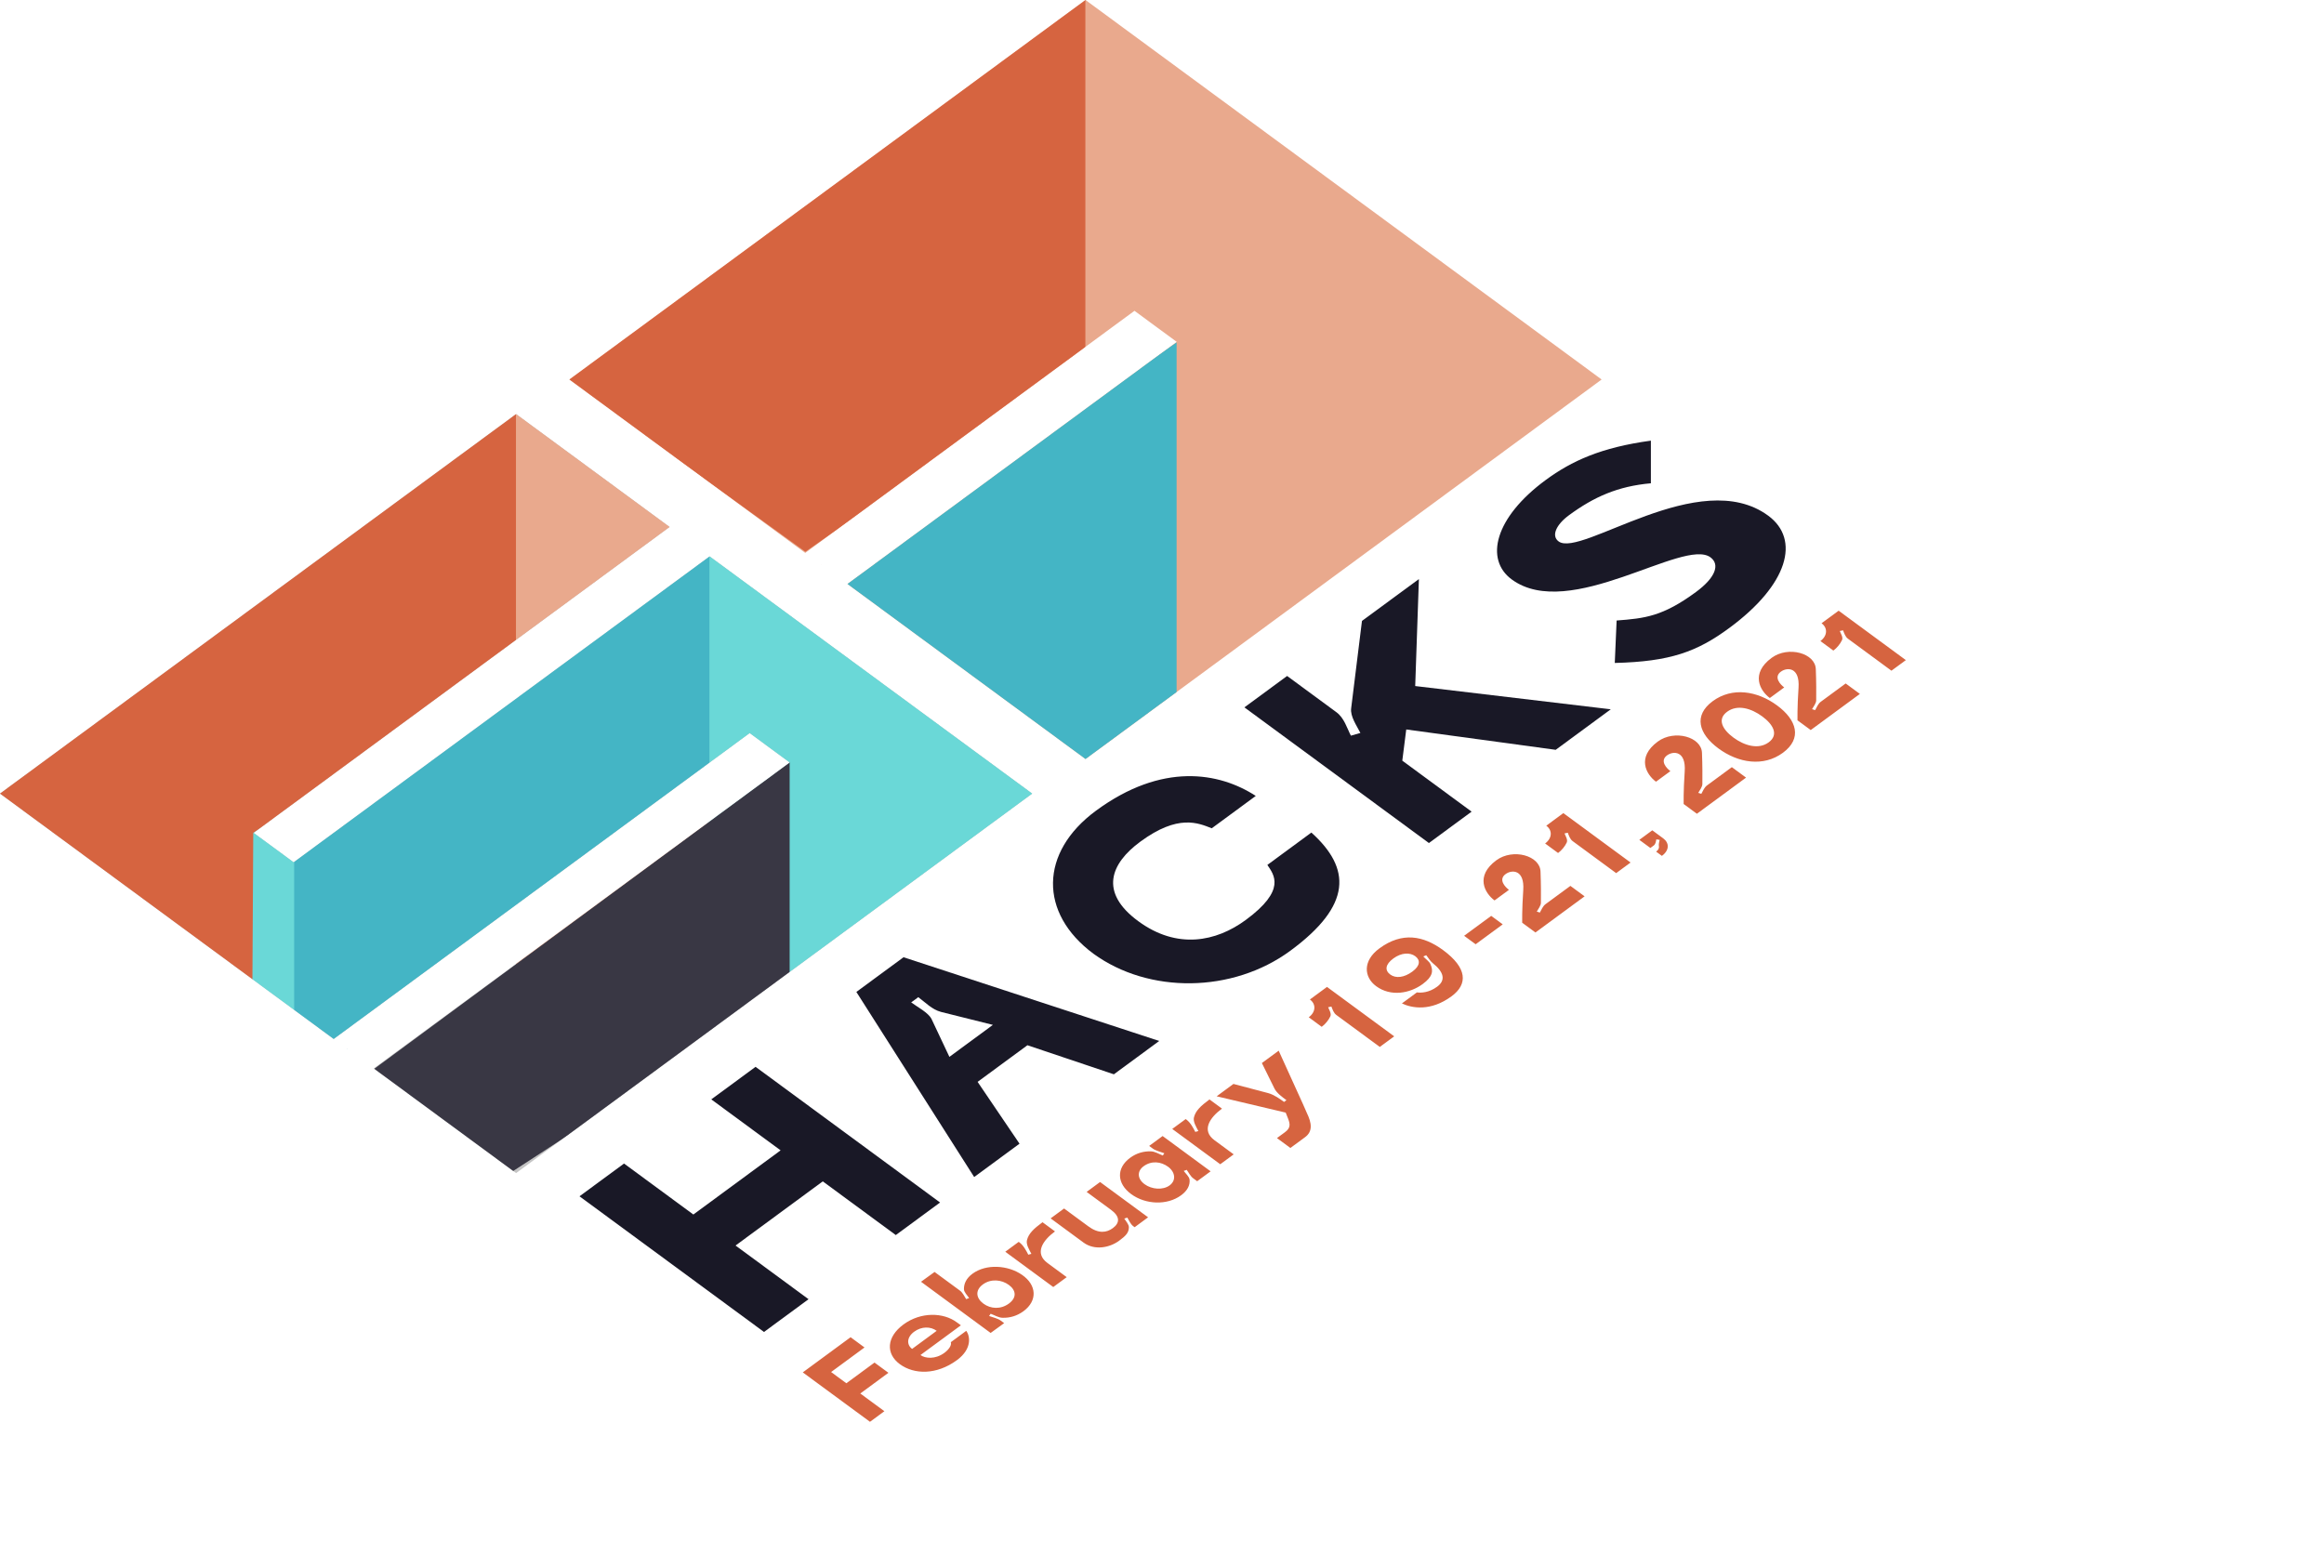
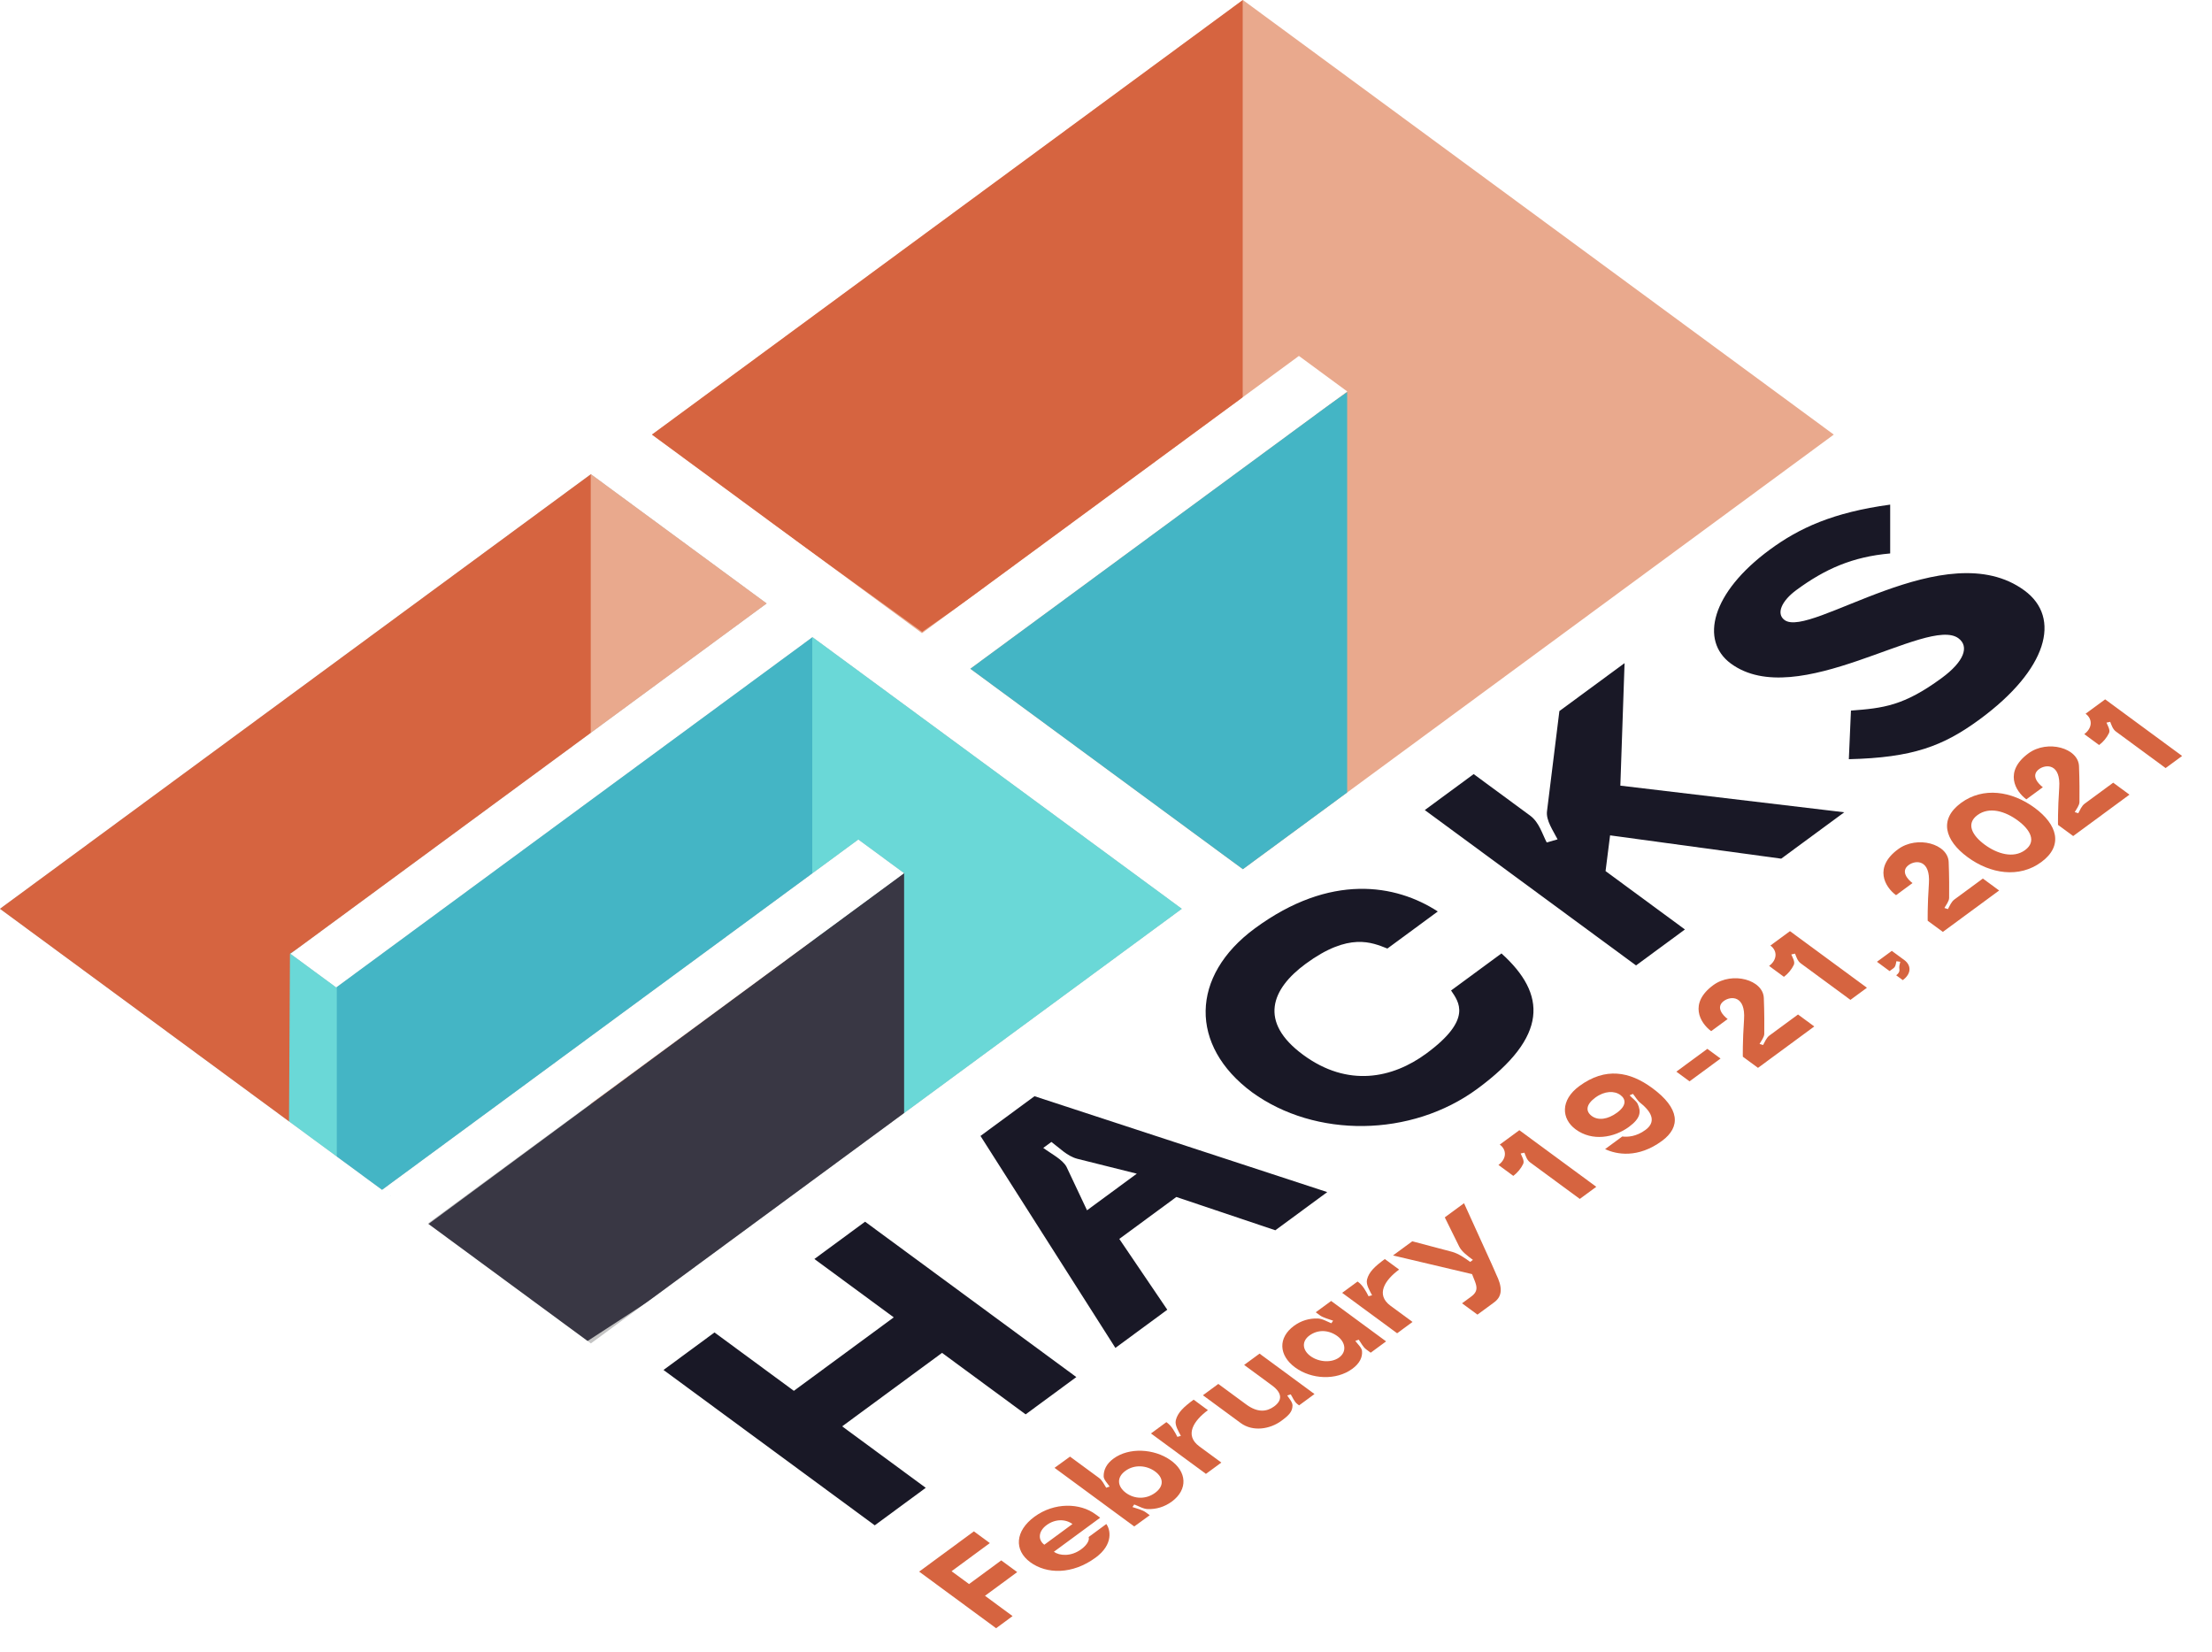
- <svg xmlns="http://www.w3.org/2000/svg" width="741" height="500" viewBox="0 0 741 500" fill="none">
+ <svg xmlns="http://www.w3.org/2000/svg" width="616" height="460" viewBox="0 0 616 460" fill="none">
  <path fill-rule="evenodd" clip-rule="evenodd" d="M0 253.071L164.557 132.051L213.498 168.044L80.86 265.591L93.627 274.98L226.266 177.433L329.114 253.071L164.557 374.092L0 253.071ZM239.033 233.771L106.395 331.318L119.162 340.707L251.8 243.16L239.033 233.771Z" fill="#C4C4C4" />
  <mask id="mask0" mask-type="alpha" maskUnits="userSpaceOnUse" x="0" y="132" width="330" height="243">
    <path fill-rule="evenodd" clip-rule="evenodd" d="M0 253.071L164.557 132.051L213.498 168.044L80.86 265.591L93.627 274.98L226.266 177.433L329.114 253.071L164.557 374.092L0 253.071ZM239.033 233.771L106.395 331.318L119.162 340.707L251.8 243.16L239.033 233.771Z" fill="#C4C4C4" />
  </mask>
  <g mask="url(#mask0)">
    <path d="M-24.074 256.724L165.01 126.887V208.773L93.79 260.413L93.79 351.889L-24.074 256.724Z" fill="#D66440" />
    <path d="M80.749 265.577L225.195 175.944L226.198 257.093L80.248 353.364L80.749 265.577Z" fill="#6AD8D7" />
    <path d="M291.901 221.683L164.508 127.624V309.471L223.691 270.003L291.901 221.683Z" fill="#E9A98D" />
    <path d="M225.697 258.568V158.977L341.555 264.101L286.886 300.987L225.697 341.192V258.568Z" fill="#6AD8D7" />
    <path d="M93.79 274.798L226.198 175.576V253.773L93.79 349.307L93.79 274.798Z" fill="#44B5C5" />
    <path d="M113.35 345.25L251.777 243.076V316.11L113.35 406.111L113.35 345.25Z" fill="#393744" />
  </g>
  <path fill-rule="evenodd" clip-rule="evenodd" d="M346.117 -5.10206e-05L181.561 121.021L346.117 242.042L510.674 121.021L346.117 -5.10206e-05ZM361.722 99.112L256.746 176.315L270.223 186.226L375.199 109.023L361.722 99.112Z" fill="#E9A98D" />
  <mask id="mask1" mask-type="alpha" maskUnits="userSpaceOnUse" x="181" y="0" width="330" height="243">
    <path fill-rule="evenodd" clip-rule="evenodd" d="M346.117 -5.10206e-05L181.561 121.021L346.117 242.042L510.674 121.021L346.117 -5.10206e-05ZM361.722 99.112L256.746 176.315L270.223 186.226L375.199 109.023L361.722 99.112Z" fill="#C4C4C4" />
  </mask>
  <g mask="url(#mask1)">
    <path d="M258.297 189.592L375.158 109.181V232.38L345.065 243.076L258.297 189.592Z" fill="#44B5C5" />
    <path d="M180.056 120.616L346.068 -3.689V113.608L256.793 175.944L180.056 120.616Z" fill="#D66440" />
  </g>
  <path d="M243.6 424.757L257.803 414.311L234.523 397.191L262.341 376.733L285.62 393.853L299.739 383.47L240.91 340.205L226.791 350.588L248.894 366.844L221.076 387.302L198.974 371.046L184.771 381.492L243.6 424.757Z" fill="#191826" />
  <path d="M310.614 375.349L325.069 364.718L311.706 345.001L327.59 333.32L355.156 342.591L369.611 331.96L288.09 305.259L273.047 316.323L310.614 375.349ZM316.58 326.83L302.714 337.028L296.999 324.914C295.906 322.875 292.713 321.268 290.528 319.661L292.797 317.992C294.982 319.599 297.167 321.947 300.024 322.689L316.58 326.83Z" fill="#191826" />
  <path d="M411.406 303.2C431.24 288.614 430.736 276.87 418.13 265.498L404.095 275.82C406.196 278.972 410.23 283.793 397.203 293.373C387.791 300.295 375.352 302.891 362.914 293.744C350.392 284.534 354.09 275.387 363.587 268.403C375.689 259.502 382.076 262.469 386.362 264.138L400.397 253.816C388.715 246.214 370.478 243.062 349.468 258.514C331.399 271.802 331.231 291.209 348.627 304.127C366.276 316.983 393.001 316.736 411.406 303.2Z" fill="#191826" />
  <path d="M430.813 225.884C430.477 228.48 432.578 231.385 433.755 233.734L430.729 234.599C429.469 232.189 428.628 228.975 426.107 227.12L410.391 215.562L396.776 225.575L455.606 268.84L469.22 258.827L447.117 242.572L448.378 232.621L496.03 239.111L513.594 226.193L451.235 218.776L452.412 184.659L434.259 198.009L430.813 225.884Z" fill="#191826" />
  <path d="M526.38 140.52C510.496 142.683 501.084 147.01 492.848 153.067C476.544 165.057 473.35 178.408 482.006 184.774C500.496 198.371 536.801 171.423 545.374 177.728C548.483 180.015 546.971 184.218 540.751 188.791C530.162 196.579 524.447 197.197 515.455 197.877L514.867 211.413C532.599 210.98 541.088 207.828 551.341 200.287C570.166 186.443 574.116 172.042 563.779 164.439C541.928 148.369 504.109 177.913 496.966 172.66C494.529 170.867 496.209 167.282 500.243 164.316C508.227 158.444 515.875 155.045 526.38 154.117V140.52Z" fill="#191826" />
-   <path d="M275.649 429.699L271.21 426.434L255.965 437.646L277.393 453.406L281.985 450.029L274.302 444.378L283.271 437.781L278.832 434.517L269.863 441.113L264.995 437.534L275.649 429.699ZM305.118 433.736C310.139 430.044 309.22 425.902 308.087 424.393L303.159 428.018C303.434 428.671 302.975 430.044 301.108 431.418C298.2 433.556 294.985 433.219 293.485 432.115L306.373 422.637C306.159 422.435 305.394 421.917 305.057 421.669C300.832 418.517 293.638 418.27 288.067 422.367C282.679 426.329 282.342 431.665 286.903 435.02C291.465 438.374 298.628 438.509 305.118 433.736ZM290.822 430.157C289.046 428.851 289.077 426.442 291.465 424.686C293.822 422.952 296.7 422.952 298.659 424.393L290.822 430.157ZM297.983 405.619L293.666 408.748L315.861 425.07L320.177 421.941L319.075 421.131C318.157 420.455 316.534 420.072 315.371 419.667L315.861 418.947C317.024 419.352 318.402 420.23 319.687 420.23C321.983 420.298 324.279 419.645 326.33 418.136C330.892 414.782 330.555 409.761 325.871 406.542C321.402 403.435 314.453 402.962 310.075 406.182C308.054 407.667 307.32 409.423 307.35 411.112C307.35 412.058 308.452 413.093 309.003 413.949L308.054 414.286C307.503 413.431 306.983 412.238 306.065 411.562L297.983 405.619ZM321.677 415.705C319.106 417.596 315.891 417.438 313.565 415.727C311.238 414.016 310.81 411.495 313.381 409.604C315.953 407.712 319.351 408.05 321.677 409.761C324.004 411.472 324.249 413.814 321.677 415.705ZM327.444 395.479C327.107 396.853 328.178 398.541 328.852 399.847L327.872 400.117C327.199 398.811 326.341 397.145 324.995 396.155L324.811 396.02L320.525 399.172L335.831 410.428L340.117 407.276L333.995 402.774C329.739 399.644 332.464 395.569 336.382 392.688L332.403 389.761C329.556 391.855 327.964 393.385 327.444 395.479ZM359.94 391.392C359.971 390.469 358.991 389.433 358.471 388.6L359.45 388.285C359.971 389.118 360.399 390.289 361.256 390.964L361.777 391.347L366.063 388.195L350.756 376.938L346.47 380.09L354.246 385.809C357.185 387.97 357.062 389.996 354.828 391.64C352.777 393.148 350.236 393.441 347.052 391.099L339.277 385.381L334.991 388.533L345.491 396.255C348.95 398.799 353.726 397.944 356.818 395.67C358.96 394.094 359.909 393.126 359.94 391.392ZM379.298 376.21C379.206 375.242 378.043 374.251 377.431 373.396L378.38 373.058C378.992 373.869 379.543 375.084 380.461 375.76L381.716 376.683L386.002 373.531L370.696 362.274L366.41 365.426L367.573 366.282C368.492 366.957 370.114 367.34 371.247 367.767L370.757 368.488C369.594 368.038 368.247 367.182 366.931 367.16C364.635 367.092 362.369 367.722 360.349 369.208C355.849 372.518 356.094 377.426 360.655 380.78C365.216 384.135 372.104 384.473 376.604 381.163C378.655 379.655 379.451 377.944 379.298 376.21ZM364.941 377.628C362.614 375.917 362.492 373.486 364.635 371.91C367.114 370.086 370.145 370.379 372.471 372.09C374.737 373.801 375.074 376.435 372.931 378.011C370.788 379.587 367.237 379.317 364.941 377.628ZM380.687 356.322C380.35 357.696 381.422 359.384 382.095 360.69L381.115 360.96C380.442 359.654 379.585 357.988 378.238 356.998L378.054 356.863L373.768 360.014L389.075 371.271L393.361 368.119L387.238 363.617C382.983 360.487 385.707 356.412 389.626 353.531L385.646 350.604C382.799 352.698 381.207 354.228 380.687 356.322ZM393.285 345.661L387.928 349.601L409.938 354.802L410.673 356.648C411.377 358.426 411.561 359.687 409.724 361.038L407.153 362.929L411.438 366.081L416.122 362.636C418.632 360.79 418.235 358.111 416.673 354.892C416.183 353.811 415.847 352.933 415.357 351.897L407.704 335.057L402.347 338.997L406.357 347.125C407.03 348.52 408.806 349.826 410.183 350.839L409.418 351.402C408.04 350.389 406.234 349.106 404.367 348.588L393.285 345.661ZM424.179 324.112C424.577 323.234 423.842 322.108 423.475 321.207L424.515 320.982C424.883 321.883 425.189 323.009 426.107 323.684L439.944 333.86L444.536 330.483L423.107 314.724L417.658 318.731C419.709 320.239 419.525 322.761 417.291 324.404L421.423 327.444C422.556 326.611 423.597 325.35 424.179 324.112ZM456.085 307.446C455.718 306.59 454.493 305.78 453.82 305.014L454.738 304.609C455.381 305.352 455.963 306.455 456.789 307.108C460.432 310.012 461.014 312.601 458.228 314.65C455.626 316.564 453.177 316.654 451.769 316.474L446.993 319.986C450.146 321.494 456.146 322.62 462.82 317.712C468.116 313.817 467.81 308.639 460.126 302.988C453.85 298.373 447.085 297.089 439.799 302.448C434.473 306.365 434.809 311.566 438.789 314.492C443.442 317.914 449.534 316.811 453.636 313.795C456.912 311.386 457.034 309.584 456.085 307.446ZM451.248 304.924C452.871 306.117 452.932 307.918 450.33 309.832C447.728 311.746 445.065 312.083 443.289 310.778C441.483 309.449 441.667 307.558 444.269 305.645C446.871 303.731 449.595 303.708 451.248 304.924ZM470.505 301.119L479.137 294.77L475.464 292.068L466.831 298.417L470.505 301.119ZM491.316 287.885C491.346 285.746 491.346 281.783 491.193 277.979C491.071 272.846 482.408 270.437 477.112 274.331C470.254 279.374 473.407 284.845 476.53 287.142L481.122 283.765C479.897 282.864 477.663 280.5 480.05 278.744C482.071 277.258 486.142 277.281 485.683 283.877C485.255 290.226 485.346 294.256 485.346 294.256L489.571 297.363L505.245 285.836L500.714 282.504L492.785 288.335C491.897 288.988 491.469 290.159 490.979 291.014L489.999 290.699C490.489 289.843 491.316 288.785 491.316 287.885ZM499.544 268.685C499.942 267.807 499.208 266.681 498.84 265.781L499.881 265.556C500.248 266.456 500.555 267.582 501.473 268.257L515.31 278.433L519.902 275.056L498.473 259.297L493.024 263.304C495.075 264.813 494.891 267.334 492.657 268.978L496.789 272.017C497.922 271.184 498.963 269.923 499.544 268.685ZM527.288 269.625C527.93 269.152 527.961 268.319 528.114 267.666L529.186 267.824C529.033 268.476 528.818 269.219 528.941 269.85C529.033 270.368 528.879 270.975 528.053 271.583L529.89 272.934C532.339 271.133 532.277 268.792 530.318 267.351L526.828 264.784L522.696 267.824L526.216 270.413L527.288 269.625ZM542.795 250.025C542.826 247.886 542.826 243.924 542.673 240.119C542.55 234.986 533.887 232.577 528.591 236.472C521.734 241.515 524.887 246.985 528.009 249.282L532.601 245.905C531.377 245.004 529.142 242.64 531.53 240.884C533.55 239.398 537.622 239.421 537.163 246.017C536.734 252.366 536.826 256.396 536.826 256.396L541.05 259.503L556.724 247.976L552.193 244.644L544.265 250.475C543.377 251.128 542.948 252.299 542.459 253.154L541.479 252.839C541.969 251.983 542.795 250.925 542.795 250.025ZM547.932 238.682C554.299 243.365 562.289 244.604 568.473 240.056C574.657 235.508 572.973 229.632 566.606 224.949C560.238 220.266 552.279 219.051 546.095 223.598C539.912 228.146 541.565 234 547.932 238.682ZM552.708 235.215C549.218 232.649 547.412 229.384 550.687 226.975C553.993 224.544 558.402 225.895 561.891 228.461C565.351 231.005 567.249 234.292 563.942 236.724C560.667 239.133 556.167 237.759 552.708 235.215ZM579.088 223.334C579.119 221.195 579.119 217.233 578.966 213.428C578.843 208.295 570.18 205.886 564.884 209.781C558.027 214.824 561.18 220.294 564.302 222.591L568.894 219.214C567.67 218.313 565.435 215.949 567.823 214.193C569.843 212.707 573.915 212.73 573.455 219.326C573.027 225.675 573.119 229.705 573.119 229.705L577.343 232.812L593.017 221.285L588.486 217.953L580.558 223.784C579.67 224.437 579.241 225.608 578.751 226.463L577.772 226.148C578.262 225.293 579.088 224.234 579.088 223.334ZM587.317 204.134C587.715 203.256 586.98 202.131 586.613 201.23L587.653 201.005C588.021 201.905 588.327 203.031 589.245 203.706L603.082 213.883L607.674 210.506L586.245 194.746L580.796 198.753C582.847 200.262 582.664 202.783 580.429 204.427L584.562 207.466C585.694 206.633 586.735 205.373 587.317 204.134Z" fill="#D66440" />
+   <path d="M275.649 429.699L271.21 426.434L255.965 437.646L277.394 453.406L281.985 450.029L274.302 444.378L283.271 437.781L278.832 434.517L269.863 441.113L264.995 437.534L275.649 429.699Z" fill="#D66440" />
+   <path d="M305.118 433.736C310.139 430.044 309.22 425.902 308.087 424.393L303.159 428.018C303.434 428.671 302.975 430.044 301.108 431.418C298.2 433.556 294.985 433.219 293.485 432.115L306.373 422.637C306.159 422.435 305.394 421.917 305.057 421.669C300.832 418.517 293.638 418.27 288.067 422.367C282.679 426.329 282.342 431.665 286.904 435.02C291.465 438.374 298.628 438.509 305.118 433.736ZM290.822 430.157C289.046 428.851 289.077 426.442 291.465 424.686C293.822 422.952 296.7 422.952 298.659 424.393L290.822 430.157Z" fill="#D66440" />
+   <path d="M297.983 405.619L293.667 408.748L315.861 425.07L320.177 421.941L319.075 421.131C318.157 420.455 316.534 420.072 315.371 419.667L315.861 418.947C317.024 419.352 318.402 420.23 319.687 420.23C321.983 420.298 324.279 419.645 326.33 418.136C330.892 414.782 330.555 409.761 325.871 406.542C321.402 403.435 314.453 402.962 310.075 406.182C308.054 407.667 307.32 409.423 307.35 411.112C307.35 412.058 308.452 413.093 309.003 413.949L308.054 414.286C307.503 413.431 306.983 412.238 306.065 411.562L297.983 405.619ZM321.677 415.705C319.106 417.596 315.891 417.438 313.565 415.727C311.238 414.016 310.81 411.495 313.381 409.604C315.953 407.712 319.351 408.05 321.677 409.761C324.004 411.472 324.249 413.814 321.677 415.705Z" fill="#D66440" />
+   <path d="M327.444 395.479C327.107 396.853 328.178 398.541 328.852 399.847L327.872 400.117C327.199 398.811 326.342 397.145 324.995 396.155L324.811 396.02L320.525 399.172L335.831 410.428L340.117 407.276L333.995 402.774C329.74 399.644 332.464 395.569 336.382 392.688L332.403 389.761C329.556 391.855 327.964 393.385 327.444 395.479Z" fill="#D66440" />
+   <path d="M359.94 391.392C359.971 390.469 358.991 389.433 358.471 388.6L359.45 388.285C359.971 389.118 360.399 390.289 361.256 390.964L361.777 391.347L366.063 388.195L350.756 376.938L346.471 380.09L354.246 385.809C357.185 387.97 357.063 389.996 354.828 391.64C352.777 393.148 350.236 393.441 347.052 391.099L339.277 385.381L334.991 388.533L345.491 396.255C348.95 398.799 353.726 397.944 356.818 395.67C358.961 394.094 359.909 393.126 359.94 391.392Z" fill="#D66440" />
+   <path d="M379.298 376.21C379.206 375.242 378.043 374.251 377.431 373.396L378.38 373.058C378.992 373.869 379.543 375.084 380.461 375.76L381.716 376.683L386.002 373.531L370.696 362.274L366.41 365.426L367.573 366.282C368.492 366.957 370.114 367.34 371.247 367.767L370.757 368.488C369.594 368.038 368.247 367.182 366.931 367.16C364.635 367.092 362.369 367.722 360.349 369.208C355.849 372.518 356.094 377.426 360.655 380.78C365.216 384.135 372.104 384.473 376.604 381.163C378.655 379.655 379.451 377.944 379.298 376.21ZM364.941 377.628C362.614 375.917 362.492 373.486 364.635 371.91C367.114 370.086 370.145 370.379 372.471 372.09C374.737 373.801 375.074 376.435 372.931 378.011C370.788 379.587 367.237 379.317 364.941 377.628Z" fill="#D66440" />
+   <path d="M380.687 356.322C380.35 357.696 381.422 359.384 382.095 360.69L381.115 360.96C380.442 359.654 379.585 357.988 378.238 356.998L378.054 356.863L373.768 360.014L389.075 371.271L393.361 368.119L387.238 363.617C382.983 360.487 385.707 356.412 389.626 353.531L385.646 350.604C382.799 352.698 381.207 354.228 380.687 356.322Z" fill="#D66440" />
+   <path d="M393.285 345.661L387.928 349.601L409.939 354.802L410.673 356.648C411.377 358.426 411.561 359.687 409.724 361.038L407.153 362.929L411.439 366.081L416.122 362.636C418.633 360.79 418.235 358.111 416.673 354.892C416.183 353.811 415.847 352.933 415.357 351.897L407.704 335.057L402.347 338.997L406.357 347.125C407.03 348.52 408.806 349.826 410.183 350.839L409.418 351.402C408.041 350.389 406.234 349.106 404.367 348.588L393.285 345.661Z" fill="#D66440" />
+   <path d="M424.179 324.112C424.577 323.234 423.842 322.108 423.475 321.207L424.515 320.982C424.883 321.883 425.189 323.009 426.107 323.684L439.944 333.86L444.536 330.483L423.107 314.724L417.658 318.731C419.709 320.239 419.526 322.761 417.291 324.404L421.424 327.444C422.556 326.611 423.597 325.35 424.179 324.112Z" fill="#D66440" />
+   <path d="M456.085 307.446C455.718 306.59 454.493 305.78 453.82 305.014L454.738 304.609C455.381 305.352 455.963 306.455 456.789 307.108C460.432 310.012 461.014 312.601 458.228 314.65C455.626 316.564 453.177 316.654 451.769 316.474L446.993 319.986C450.146 321.494 456.146 322.62 462.82 317.712C468.116 313.817 467.81 308.639 460.126 302.988C453.85 298.373 447.085 297.089 439.799 302.448C434.473 306.365 434.809 311.566 438.789 314.492C443.442 317.915 449.534 316.811 453.636 313.795C456.912 311.386 457.034 309.584 456.085 307.446ZM451.248 304.924C452.871 306.117 452.932 307.918 450.33 309.832C447.728 311.746 445.065 312.083 443.289 310.778C441.483 309.449 441.667 307.558 444.269 305.645C446.871 303.731 449.595 303.708 451.248 304.924Z" fill="#D66440" />
+   <path d="M470.505 301.119L479.138 294.77L475.464 292.068L466.831 298.417L470.505 301.119Z" fill="#D66440" />
+   <path d="M491.316 287.885C491.346 285.746 491.346 281.783 491.193 277.979C491.071 272.846 482.408 270.437 477.112 274.331C470.254 279.374 473.407 284.845 476.53 287.142L481.122 283.765C479.897 282.864 477.663 280.5 480.05 278.744C482.071 277.258 486.142 277.281 485.683 283.877C485.255 290.226 485.346 294.256 485.346 294.256L489.571 297.363L505.245 285.836L500.714 282.504L492.785 288.335C491.897 288.988 491.469 290.159 490.979 291.014L490 290.699C490.489 289.843 491.316 288.785 491.316 287.885Z" fill="#D66440" />
+   <path d="M499.544 268.685C499.942 267.807 499.208 266.681 498.84 265.781L499.881 265.556C500.249 266.456 500.555 267.582 501.473 268.257L515.31 278.433L519.902 275.056L498.473 259.297L493.024 263.304C495.075 264.813 494.891 267.334 492.657 268.978L496.789 272.017C497.922 271.184 498.963 269.923 499.544 268.685Z" fill="#D66440" />
+   <path d="M527.288 269.625C527.931 269.152 527.961 268.319 528.114 267.666L529.186 267.824C529.033 268.476 528.818 269.219 528.941 269.85C529.033 270.368 528.88 270.975 528.053 271.583L529.89 272.934C532.339 271.133 532.278 268.792 530.318 267.351L526.828 264.784L522.696 267.824L526.216 270.413L527.288 269.625Z" fill="#D66440" />
+   <path d="M542.795 250.025C542.826 247.886 542.826 243.924 542.673 240.119C542.55 234.986 533.887 232.577 528.591 236.472C521.734 241.515 524.887 246.985 528.009 249.282L532.601 245.905C531.377 245.004 529.142 242.64 531.53 240.884C533.55 239.398 537.622 239.421 537.163 246.017C536.734 252.366 536.826 256.396 536.826 256.396L541.05 259.503L556.724 247.976L552.193 244.644L544.265 250.475C543.377 251.128 542.948 252.299 542.459 253.154L541.479 252.839C541.969 251.983 542.795 250.925 542.795 250.025Z" fill="#D66440" />
+   <path d="M547.932 238.682C554.3 243.365 562.289 244.604 568.473 240.056C574.657 235.508 572.973 229.632 566.606 224.949C560.238 220.266 552.279 219.051 546.095 223.598C539.912 228.146 541.565 234 547.932 238.682ZM552.708 235.215C549.218 232.649 547.412 229.384 550.687 226.975C553.993 224.544 558.402 225.895 561.891 228.461C565.351 231.005 567.249 234.292 563.943 236.724C560.667 239.133 556.167 237.759 552.708 235.215Z" fill="#D66440" />
+   <path d="M579.088 223.334C579.119 221.195 579.119 217.233 578.966 213.428C578.843 208.295 570.18 205.886 564.884 209.781C558.027 214.824 561.18 220.294 564.302 222.591L568.894 219.214C567.67 218.313 565.435 215.949 567.823 214.193C569.843 212.707 573.915 212.73 573.455 219.326C573.027 225.675 573.119 229.705 573.119 229.705L577.343 232.812L593.017 221.285L588.486 217.953L580.558 223.784C579.67 224.437 579.241 225.608 578.751 226.463L577.772 226.148C578.262 225.293 579.088 224.234 579.088 223.334Z" fill="#D66440" />
+   <path d="M587.317 204.134C587.715 203.256 586.98 202.131 586.613 201.23L587.653 201.005C588.021 201.905 588.327 203.031 589.245 203.707L603.082 213.883L607.674 210.506L586.245 194.746L580.796 198.753C582.847 200.262 582.664 202.783 580.429 204.427L584.562 207.466C585.694 206.633 586.735 205.373 587.317 204.134Z" fill="#D66440" />
</svg>
